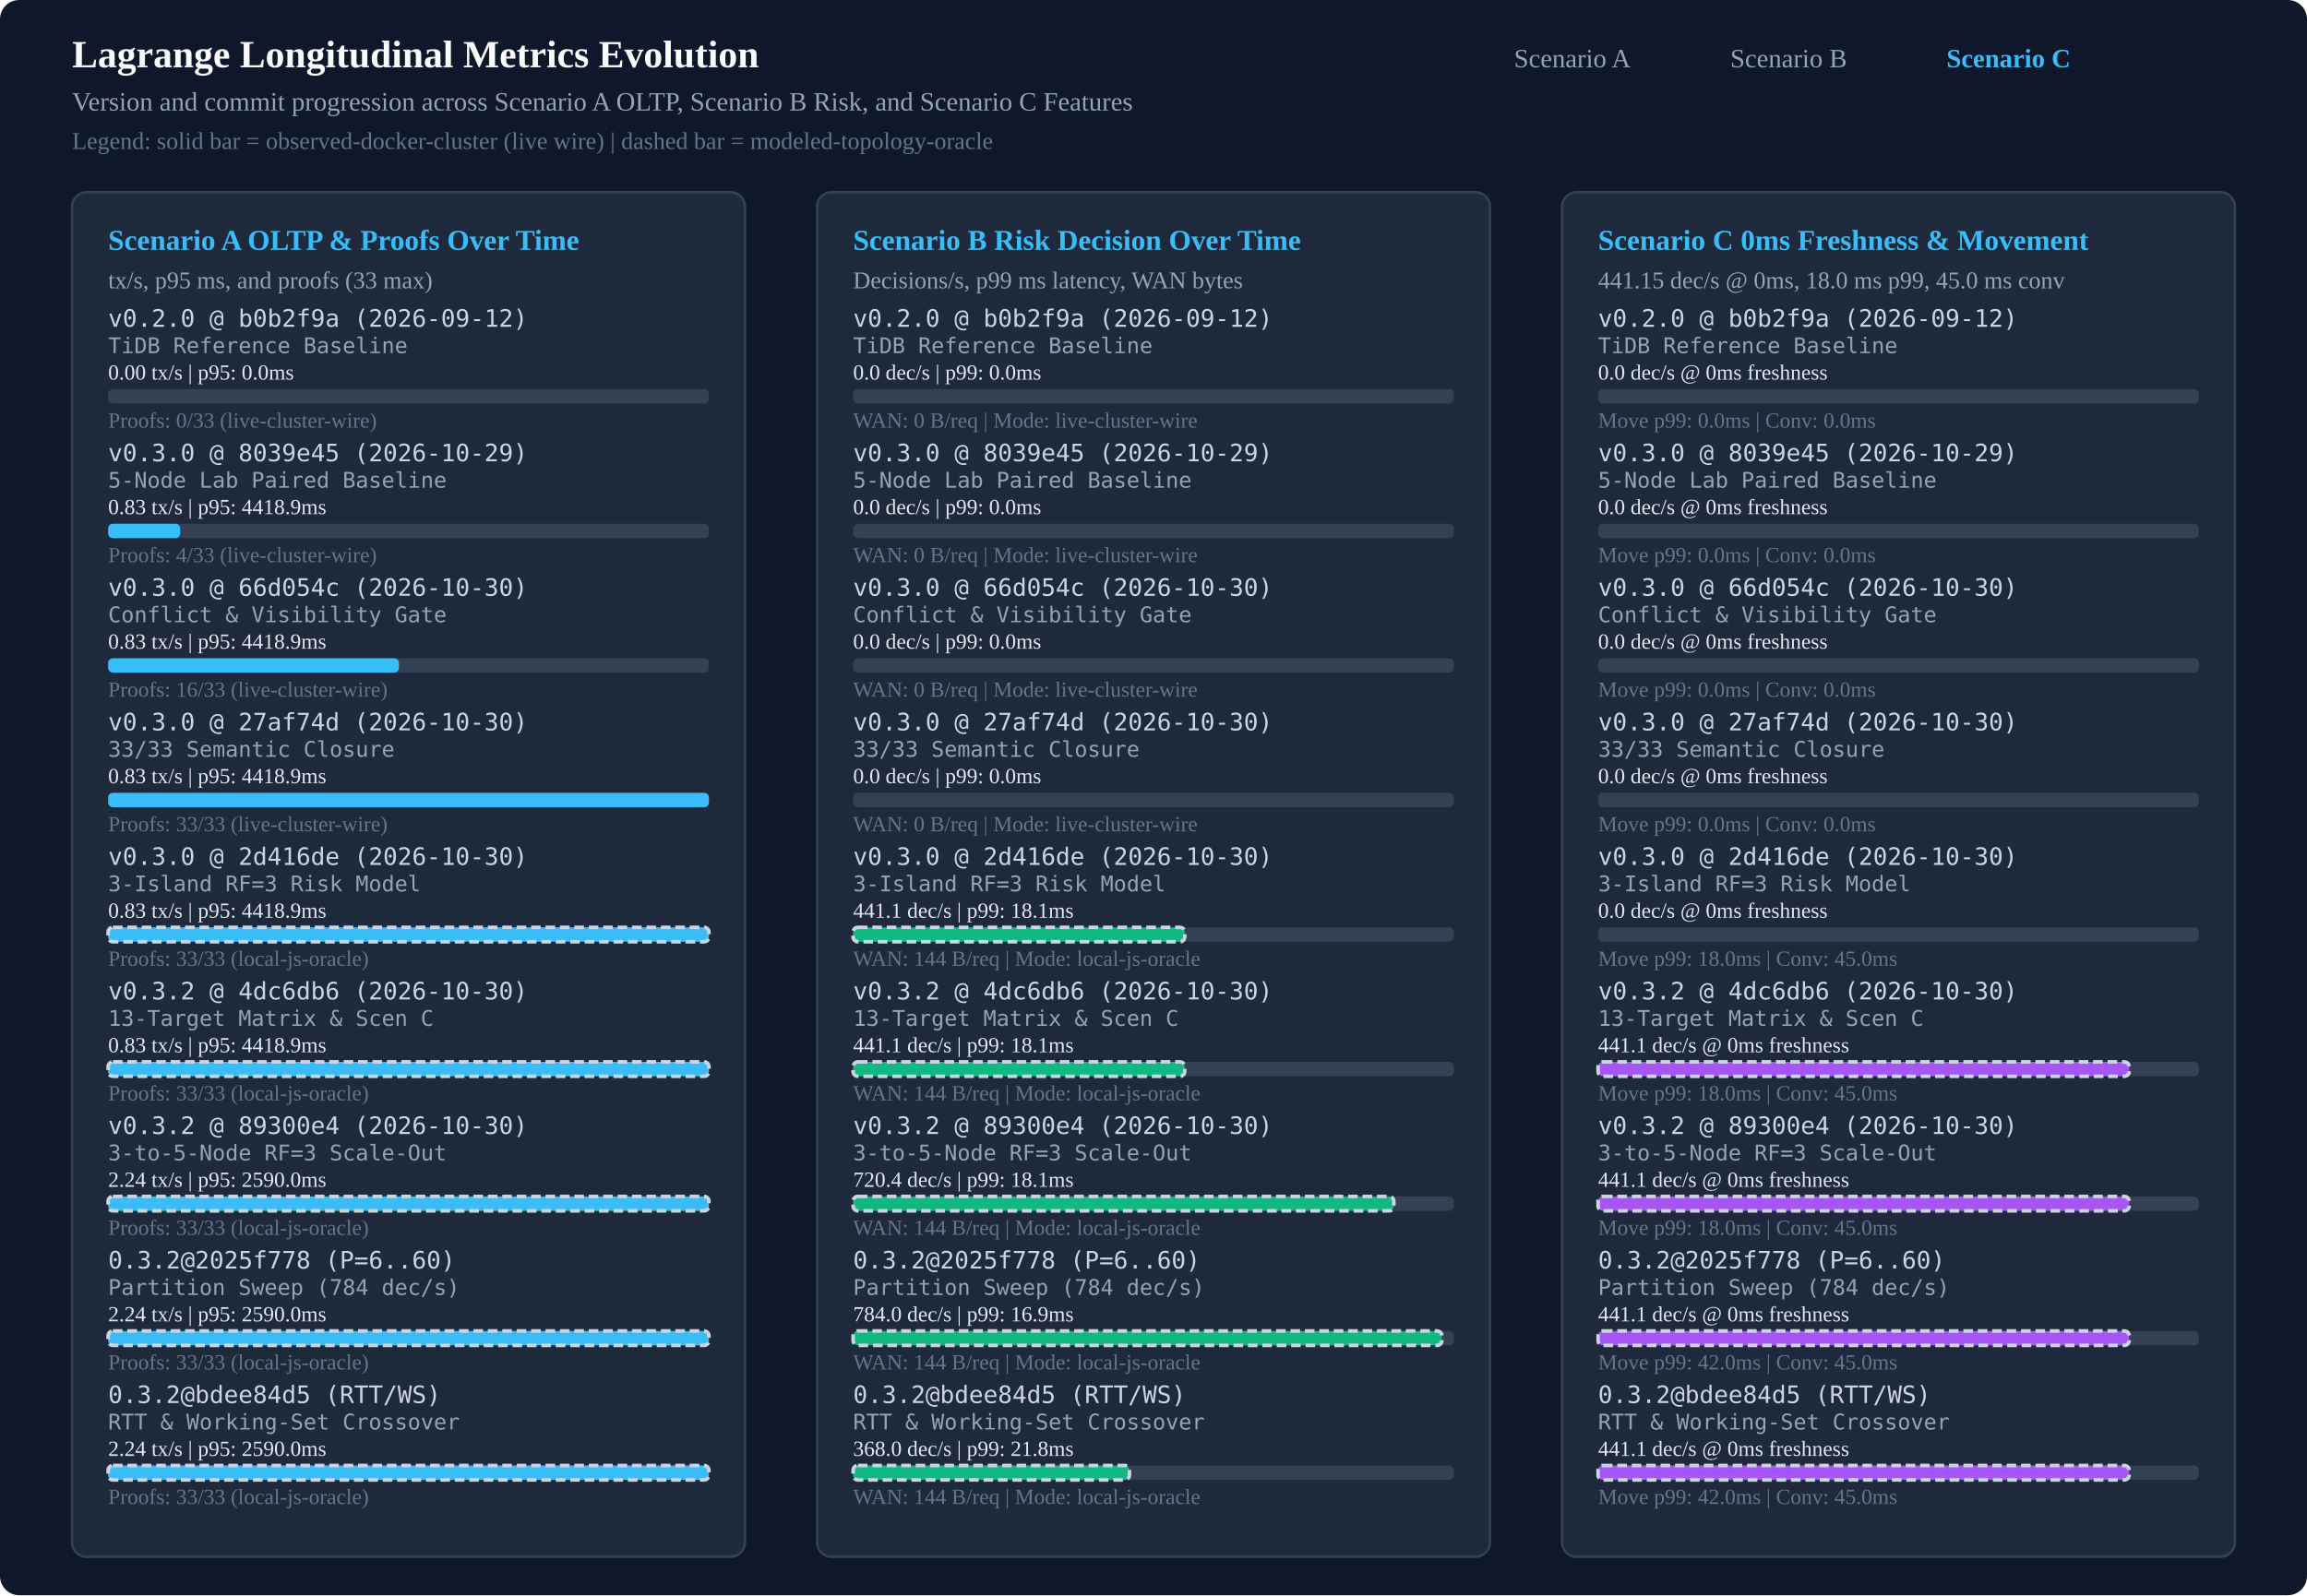
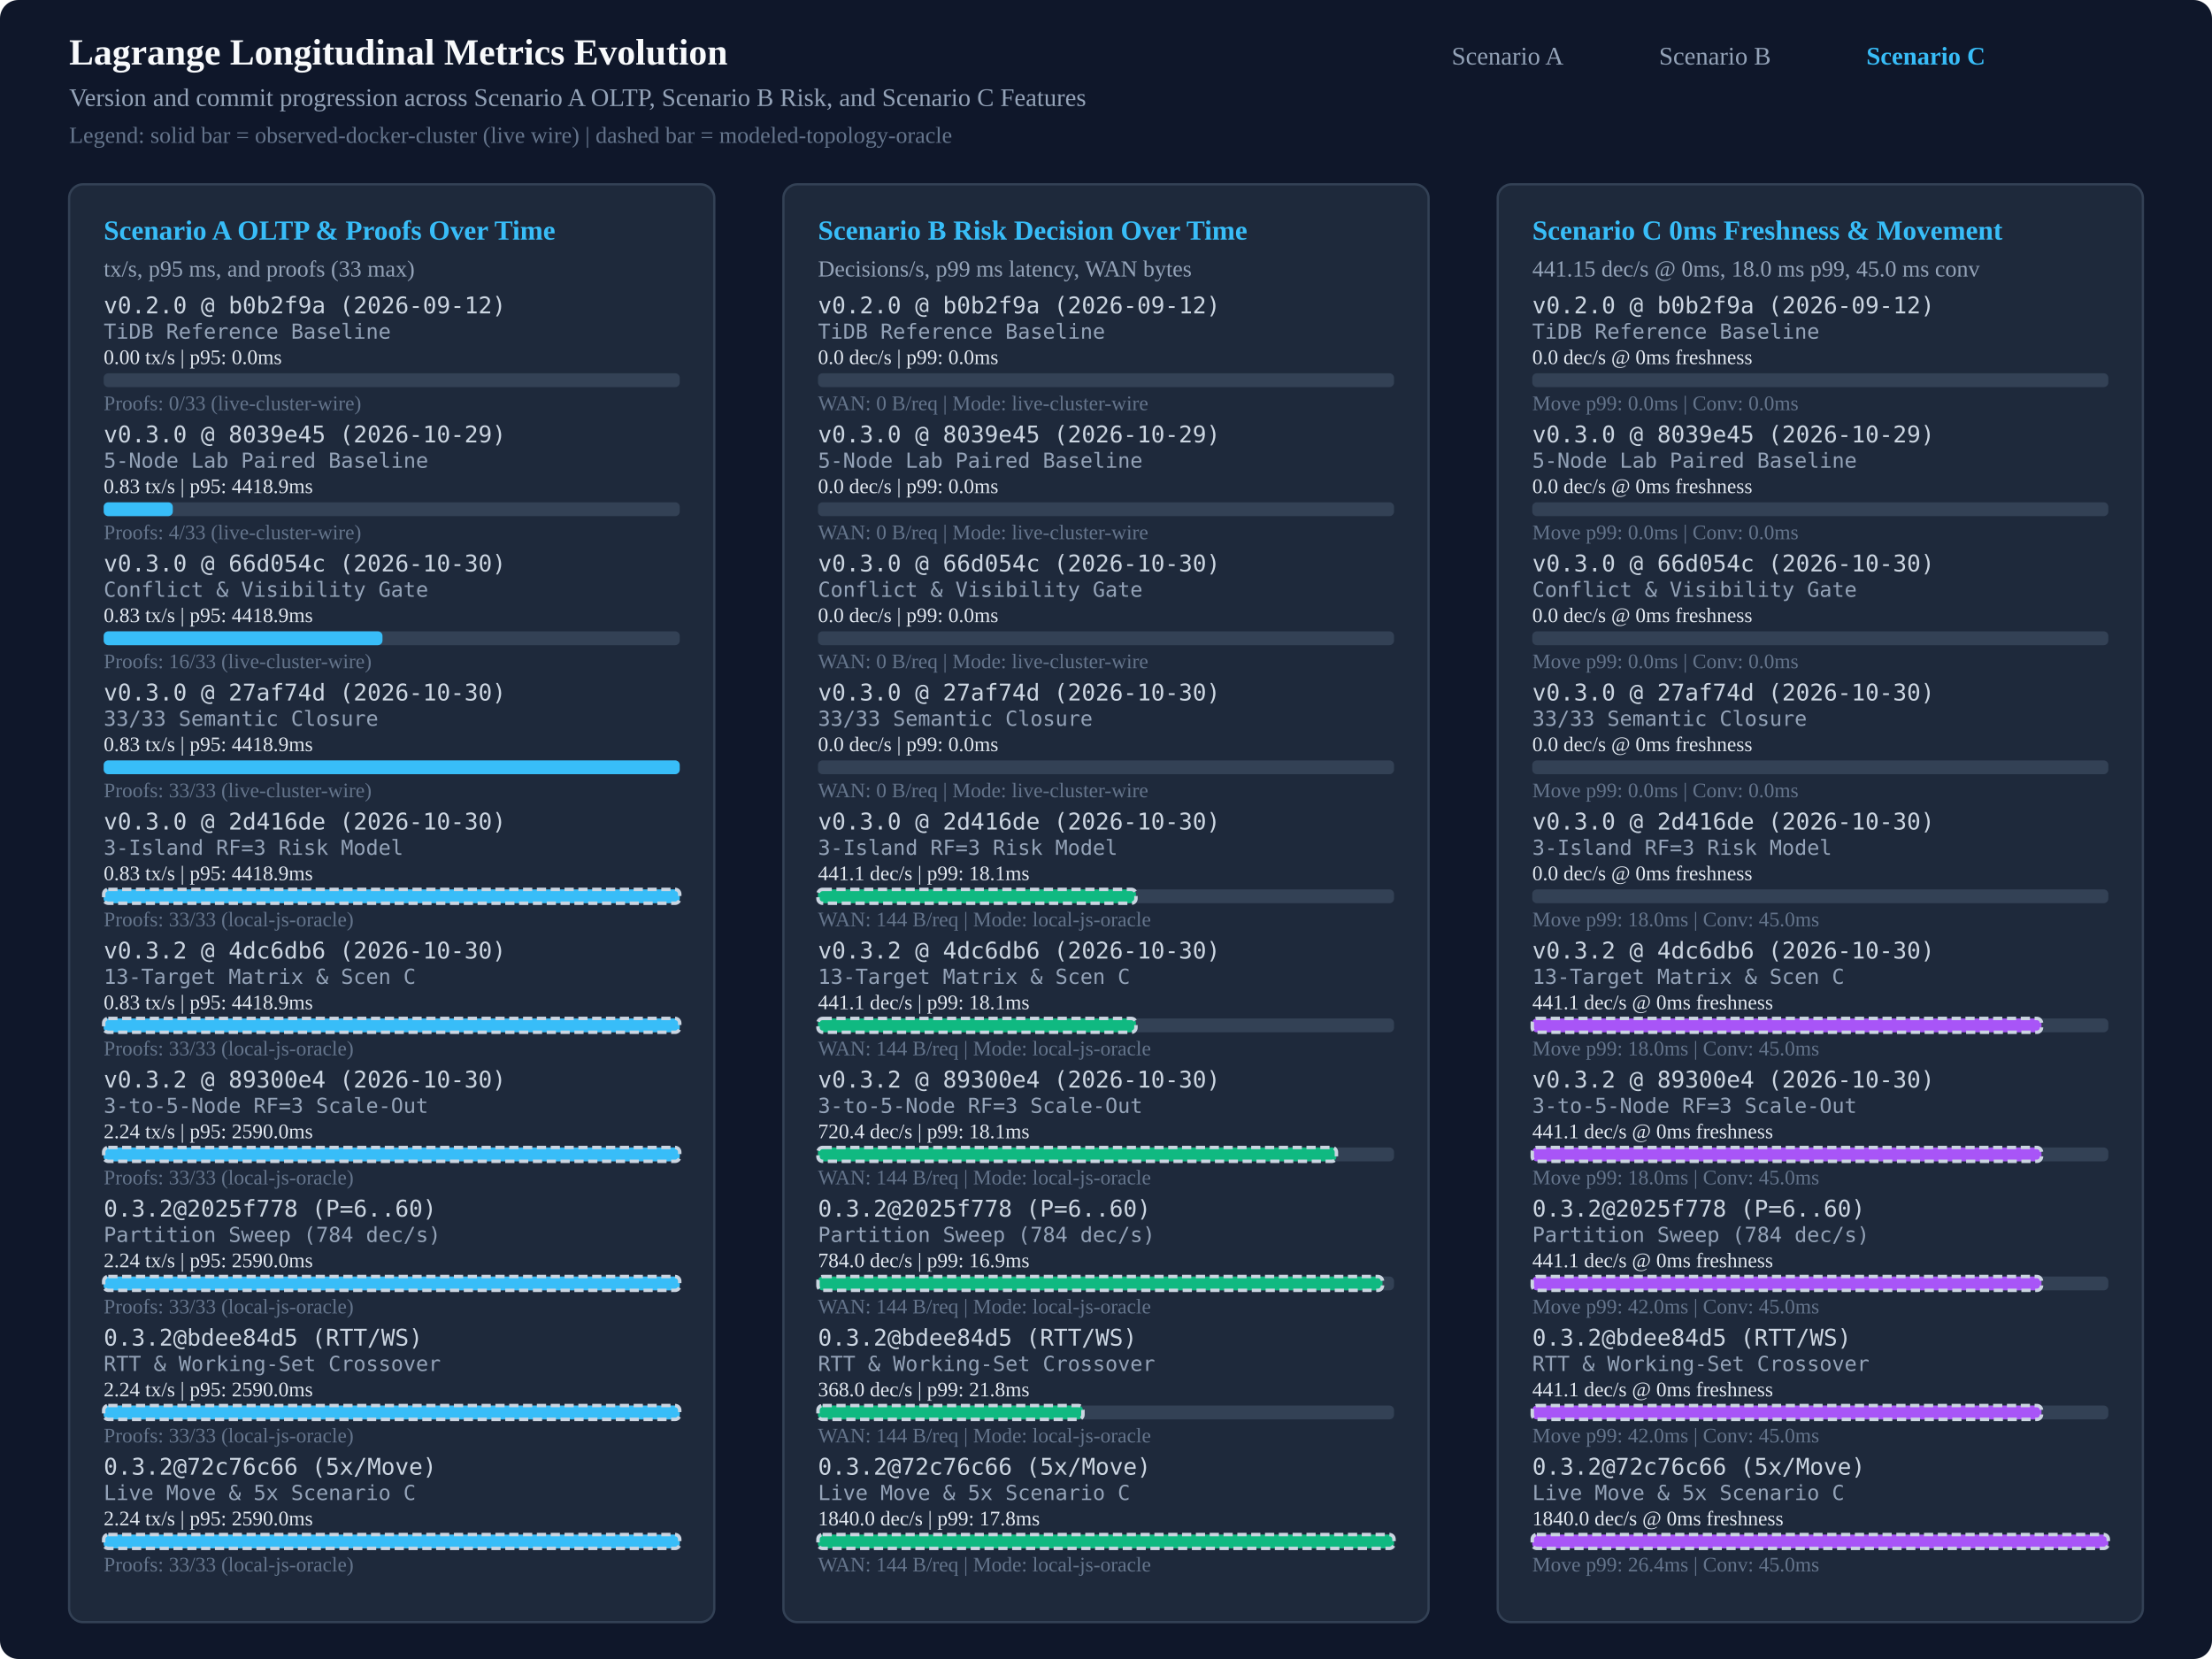
- <svg xmlns="http://www.w3.org/2000/svg" viewBox="0 0 960 664" width="960" height="664">
-   <rect width="960" height="664" fill="#0f172a" rx="8" />
+ <svg xmlns="http://www.w3.org/2000/svg" viewBox="0 0 960 720" width="960" height="720">
+   <rect width="960" height="720" fill="#0f172a" rx="8" />
  <text x="30" y="28" fill="#f8fafc" font-size="16" font-weight="bold">Lagrange Longitudinal Metrics Evolution</text>
  <text x="30" y="46" fill="#94a3b8" font-size="11">Version and commit progression across Scenario A OLTP, Scenario B Risk, and Scenario C Features</text>
  <text x="30" y="62" fill="#64748b" font-size="10">Legend: solid bar = observed-docker-cluster (live wire) | dashed bar = modeled-topology-oracle</text>
  <a href="tidb-reference-scenarios.md#scenario-a-tidb-oltp-baseline">
    <text x="630" y="28" fill="#94a3b8" font-size="11">Scenario A</text>
  </a>
  <a href="tidb-reference-scenarios.md#scenario-b-tidb-distributed-risk-decision">
    <text x="720" y="28" fill="#94a3b8" font-size="11">Scenario B</text>
  </a>
  <a href="tidb-reference-scenarios.md#scenario-c-streaming-feature-risk-decision">
    <text x="810" y="28" fill="#38bdf8" font-size="11" font-weight="bold">Scenario C</text>
  </a>
-   <rect x="30" y="80" width="280" height="568" fill="#1e293b" rx="6" stroke="#334155" />
+   <rect x="30" y="80" width="280" height="624" fill="#1e293b" rx="6" stroke="#334155" />
  <a href="tidb-reference-scenarios.md#scenario-a-tidb-oltp-baseline">
    <text x="45" y="104" fill="#38bdf8" font-size="12" font-weight="bold">Scenario A OLTP &amp; Proofs Over Time</text>
  </a>
  <text x="45" y="120" fill="#94a3b8" font-size="10">tx/s, p95 ms, and proofs (33 max)</text>
  <text x="45" y="136" fill="#cbd5e1" font-size="10" font-family="monospace">v0.2.0 @ b0b2f9a (2026-09-12)</text>
  <text x="45" y="147" fill="#94a3b8" font-size="9" font-family="monospace">TiDB Reference Baseline</text>
  <text x="45" y="158" fill="#e2e8f0" font-size="9">0.00 tx/s | p95: 0.0ms</text>
  <rect x="45" y="162" width="250" height="6" fill="#334155" rx="2" />
  <text x="45" y="178" fill="#64748b" font-size="9">Proofs: 0/33 (live-cluster-wire)</text>
  <text x="45" y="192" fill="#cbd5e1" font-size="10" font-family="monospace">v0.3.0 @ 8039e45 (2026-10-29)</text>
  <text x="45" y="203" fill="#94a3b8" font-size="9" font-family="monospace">5-Node Lab Paired Baseline</text>
  <text x="45" y="214" fill="#e2e8f0" font-size="9">0.83 tx/s | p95: 4418.9ms</text>
  <rect x="45" y="218" width="250" height="6" fill="#334155" rx="2" />
  <rect x="45" y="218" width="30" height="6" fill="#38bdf8" rx="2" />
  <text x="45" y="234" fill="#64748b" font-size="9">Proofs: 4/33 (live-cluster-wire)</text>
  <text x="45" y="248" fill="#cbd5e1" font-size="10" font-family="monospace">v0.3.0 @ 66d054c (2026-10-30)</text>
  <text x="45" y="259" fill="#94a3b8" font-size="9" font-family="monospace">Conflict &amp; Visibility Gate</text>
  <text x="45" y="270" fill="#e2e8f0" font-size="9">0.83 tx/s | p95: 4418.9ms</text>
  <rect x="45" y="274" width="250" height="6" fill="#334155" rx="2" />
  <rect x="45" y="274" width="121" height="6" fill="#38bdf8" rx="2" />
  <text x="45" y="290" fill="#64748b" font-size="9">Proofs: 16/33 (live-cluster-wire)</text>
  <text x="45" y="304" fill="#cbd5e1" font-size="10" font-family="monospace">v0.3.0 @ 27af74d (2026-10-30)</text>
  <text x="45" y="315" fill="#94a3b8" font-size="9" font-family="monospace">33/33 Semantic Closure</text>
  <text x="45" y="326" fill="#e2e8f0" font-size="9">0.83 tx/s | p95: 4418.9ms</text>
  <rect x="45" y="330" width="250" height="6" fill="#334155" rx="2" />
  <rect x="45" y="330" width="250" height="6" fill="#38bdf8" rx="2" />
  <text x="45" y="346" fill="#64748b" font-size="9">Proofs: 33/33 (live-cluster-wire)</text>
  <text x="45" y="360" fill="#cbd5e1" font-size="10" font-family="monospace">v0.3.0 @ 2d416de (2026-10-30)</text>
  <text x="45" y="371" fill="#94a3b8" font-size="9" font-family="monospace">3-Island RF=3 Risk Model</text>
  <text x="45" y="382" fill="#e2e8f0" font-size="9">0.83 tx/s | p95: 4418.9ms</text>
  <rect x="45" y="386" width="250" height="6" fill="#334155" rx="2" />
  <rect x="45" y="386" width="250" height="6" fill="#38bdf8" rx="2" stroke="#cbd5e1" stroke-width="1.5" stroke-dasharray="4,2" />
  <text x="45" y="402" fill="#64748b" font-size="9">Proofs: 33/33 (local-js-oracle)</text>
  <text x="45" y="416" fill="#cbd5e1" font-size="10" font-family="monospace">v0.3.2 @ 4dc6db6 (2026-10-30)</text>
  <text x="45" y="427" fill="#94a3b8" font-size="9" font-family="monospace">13-Target Matrix &amp; Scen C</text>
  <text x="45" y="438" fill="#e2e8f0" font-size="9">0.83 tx/s | p95: 4418.9ms</text>
  <rect x="45" y="442" width="250" height="6" fill="#334155" rx="2" />
  <rect x="45" y="442" width="250" height="6" fill="#38bdf8" rx="2" stroke="#cbd5e1" stroke-width="1.5" stroke-dasharray="4,2" />
  <text x="45" y="458" fill="#64748b" font-size="9">Proofs: 33/33 (local-js-oracle)</text>
  <text x="45" y="472" fill="#cbd5e1" font-size="10" font-family="monospace">v0.3.2 @ 89300e4 (2026-10-30)</text>
  <text x="45" y="483" fill="#94a3b8" font-size="9" font-family="monospace">3-to-5-Node RF=3 Scale-Out</text>
  <text x="45" y="494" fill="#e2e8f0" font-size="9">2.24 tx/s | p95: 2590.0ms</text>
  <rect x="45" y="498" width="250" height="6" fill="#334155" rx="2" />
  <rect x="45" y="498" width="250" height="6" fill="#38bdf8" rx="2" stroke="#cbd5e1" stroke-width="1.5" stroke-dasharray="4,2" />
  <text x="45" y="514" fill="#64748b" font-size="9">Proofs: 33/33 (local-js-oracle)</text>
  <text x="45" y="528" fill="#cbd5e1" font-size="10" font-family="monospace">0.3.2@2025f778 (P=6..60)</text>
  <text x="45" y="539" fill="#94a3b8" font-size="9" font-family="monospace">Partition Sweep (784 dec/s)</text>
  <text x="45" y="550" fill="#e2e8f0" font-size="9">2.24 tx/s | p95: 2590.0ms</text>
  <rect x="45" y="554" width="250" height="6" fill="#334155" rx="2" />
  <rect x="45" y="554" width="250" height="6" fill="#38bdf8" rx="2" stroke="#cbd5e1" stroke-width="1.5" stroke-dasharray="4,2" />
  <text x="45" y="570" fill="#64748b" font-size="9">Proofs: 33/33 (local-js-oracle)</text>
  <text x="45" y="584" fill="#cbd5e1" font-size="10" font-family="monospace">0.3.2@bdee84d5 (RTT/WS)</text>
  <text x="45" y="595" fill="#94a3b8" font-size="9" font-family="monospace">RTT &amp; Working-Set Crossover</text>
  <text x="45" y="606" fill="#e2e8f0" font-size="9">2.24 tx/s | p95: 2590.0ms</text>
  <rect x="45" y="610" width="250" height="6" fill="#334155" rx="2" />
  <rect x="45" y="610" width="250" height="6" fill="#38bdf8" rx="2" stroke="#cbd5e1" stroke-width="1.5" stroke-dasharray="4,2" />
  <text x="45" y="626" fill="#64748b" font-size="9">Proofs: 33/33 (local-js-oracle)</text>
-   <rect x="340" y="80" width="280" height="568" fill="#1e293b" rx="6" stroke="#334155" />
+   <text x="45" y="640" fill="#cbd5e1" font-size="10" font-family="monospace">0.3.2@72c76c66 (5x/Move)</text>
+   <text x="45" y="651" fill="#94a3b8" font-size="9" font-family="monospace">Live Move &amp; 5x Scenario C</text>
+   <text x="45" y="662" fill="#e2e8f0" font-size="9">2.24 tx/s | p95: 2590.0ms</text>
+   <rect x="45" y="666" width="250" height="6" fill="#334155" rx="2" />
+   <rect x="45" y="666" width="250" height="6" fill="#38bdf8" rx="2" stroke="#cbd5e1" stroke-width="1.5" stroke-dasharray="4,2" />
+   <text x="45" y="682" fill="#64748b" font-size="9">Proofs: 33/33 (local-js-oracle)</text>
+   <rect x="340" y="80" width="280" height="624" fill="#1e293b" rx="6" stroke="#334155" />
  <a href="tidb-reference-scenarios.md#scenario-b-tidb-distributed-risk-decision">
    <text x="355" y="104" fill="#38bdf8" font-size="12" font-weight="bold">Scenario B Risk Decision Over Time</text>
  </a>
  <text x="355" y="120" fill="#94a3b8" font-size="10">Decisions/s, p99 ms latency, WAN bytes</text>
  <text x="355" y="136" fill="#cbd5e1" font-size="10" font-family="monospace">v0.2.0 @ b0b2f9a (2026-09-12)</text>
  <text x="355" y="147" fill="#94a3b8" font-size="9" font-family="monospace">TiDB Reference Baseline</text>
  <text x="355" y="158" fill="#e2e8f0" font-size="9">0.0 dec/s | p99: 0.0ms</text>
  <rect x="355" y="162" width="250" height="6" fill="#334155" rx="2" />
  <text x="355" y="178" fill="#64748b" font-size="9">WAN: 0 B/req | Mode: live-cluster-wire</text>
  <text x="355" y="192" fill="#cbd5e1" font-size="10" font-family="monospace">v0.3.0 @ 8039e45 (2026-10-29)</text>
  <text x="355" y="203" fill="#94a3b8" font-size="9" font-family="monospace">5-Node Lab Paired Baseline</text>
  <text x="355" y="214" fill="#e2e8f0" font-size="9">0.0 dec/s | p99: 0.0ms</text>
  <rect x="355" y="218" width="250" height="6" fill="#334155" rx="2" />
  <text x="355" y="234" fill="#64748b" font-size="9">WAN: 0 B/req | Mode: live-cluster-wire</text>
  <text x="355" y="248" fill="#cbd5e1" font-size="10" font-family="monospace">v0.3.0 @ 66d054c (2026-10-30)</text>
  <text x="355" y="259" fill="#94a3b8" font-size="9" font-family="monospace">Conflict &amp; Visibility Gate</text>
  <text x="355" y="270" fill="#e2e8f0" font-size="9">0.0 dec/s | p99: 0.0ms</text>
  <rect x="355" y="274" width="250" height="6" fill="#334155" rx="2" />
  <text x="355" y="290" fill="#64748b" font-size="9">WAN: 0 B/req | Mode: live-cluster-wire</text>
  <text x="355" y="304" fill="#cbd5e1" font-size="10" font-family="monospace">v0.3.0 @ 27af74d (2026-10-30)</text>
  <text x="355" y="315" fill="#94a3b8" font-size="9" font-family="monospace">33/33 Semantic Closure</text>
  <text x="355" y="326" fill="#e2e8f0" font-size="9">0.0 dec/s | p99: 0.0ms</text>
  <rect x="355" y="330" width="250" height="6" fill="#334155" rx="2" />
  <text x="355" y="346" fill="#64748b" font-size="9">WAN: 0 B/req | Mode: live-cluster-wire</text>
  <text x="355" y="360" fill="#cbd5e1" font-size="10" font-family="monospace">v0.3.0 @ 2d416de (2026-10-30)</text>
  <text x="355" y="371" fill="#94a3b8" font-size="9" font-family="monospace">3-Island RF=3 Risk Model</text>
  <text x="355" y="382" fill="#e2e8f0" font-size="9">441.1 dec/s | p99: 18.1ms</text>
  <rect x="355" y="386" width="250" height="6" fill="#334155" rx="2" />
  <rect x="355" y="386" width="138" height="6" fill="#10b981" rx="2" stroke="#cbd5e1" stroke-width="1.5" stroke-dasharray="4,2" />
  <text x="355" y="402" fill="#64748b" font-size="9">WAN: 144 B/req | Mode: local-js-oracle</text>
  <text x="355" y="416" fill="#cbd5e1" font-size="10" font-family="monospace">v0.3.2 @ 4dc6db6 (2026-10-30)</text>
  <text x="355" y="427" fill="#94a3b8" font-size="9" font-family="monospace">13-Target Matrix &amp; Scen C</text>
  <text x="355" y="438" fill="#e2e8f0" font-size="9">441.1 dec/s | p99: 18.1ms</text>
  <rect x="355" y="442" width="250" height="6" fill="#334155" rx="2" />
  <rect x="355" y="442" width="138" height="6" fill="#10b981" rx="2" stroke="#cbd5e1" stroke-width="1.5" stroke-dasharray="4,2" />
  <text x="355" y="458" fill="#64748b" font-size="9">WAN: 144 B/req | Mode: local-js-oracle</text>
  <text x="355" y="472" fill="#cbd5e1" font-size="10" font-family="monospace">v0.3.2 @ 89300e4 (2026-10-30)</text>
  <text x="355" y="483" fill="#94a3b8" font-size="9" font-family="monospace">3-to-5-Node RF=3 Scale-Out</text>
  <text x="355" y="494" fill="#e2e8f0" font-size="9">720.4 dec/s | p99: 18.1ms</text>
  <rect x="355" y="498" width="250" height="6" fill="#334155" rx="2" />
  <rect x="355" y="498" width="225" height="6" fill="#10b981" rx="2" stroke="#cbd5e1" stroke-width="1.5" stroke-dasharray="4,2" />
  <text x="355" y="514" fill="#64748b" font-size="9">WAN: 144 B/req | Mode: local-js-oracle</text>
  <text x="355" y="528" fill="#cbd5e1" font-size="10" font-family="monospace">0.3.2@2025f778 (P=6..60)</text>
  <text x="355" y="539" fill="#94a3b8" font-size="9" font-family="monospace">Partition Sweep (784 dec/s)</text>
  <text x="355" y="550" fill="#e2e8f0" font-size="9">784.0 dec/s | p99: 16.9ms</text>
  <rect x="355" y="554" width="250" height="6" fill="#334155" rx="2" />
  <rect x="355" y="554" width="245" height="6" fill="#10b981" rx="2" stroke="#cbd5e1" stroke-width="1.5" stroke-dasharray="4,2" />
  <text x="355" y="570" fill="#64748b" font-size="9">WAN: 144 B/req | Mode: local-js-oracle</text>
  <text x="355" y="584" fill="#cbd5e1" font-size="10" font-family="monospace">0.3.2@bdee84d5 (RTT/WS)</text>
  <text x="355" y="595" fill="#94a3b8" font-size="9" font-family="monospace">RTT &amp; Working-Set Crossover</text>
  <text x="355" y="606" fill="#e2e8f0" font-size="9">368.0 dec/s | p99: 21.8ms</text>
  <rect x="355" y="610" width="250" height="6" fill="#334155" rx="2" />
  <rect x="355" y="610" width="115" height="6" fill="#10b981" rx="2" stroke="#cbd5e1" stroke-width="1.5" stroke-dasharray="4,2" />
  <text x="355" y="626" fill="#64748b" font-size="9">WAN: 144 B/req | Mode: local-js-oracle</text>
-   <rect x="650" y="80" width="280" height="568" fill="#1e293b" rx="6" stroke="#334155" />
+   <text x="355" y="640" fill="#cbd5e1" font-size="10" font-family="monospace">0.3.2@72c76c66 (5x/Move)</text>
+   <text x="355" y="651" fill="#94a3b8" font-size="9" font-family="monospace">Live Move &amp; 5x Scenario C</text>
+   <text x="355" y="662" fill="#e2e8f0" font-size="9">1840.0 dec/s | p99: 17.8ms</text>
+   <rect x="355" y="666" width="250" height="6" fill="#334155" rx="2" />
+   <rect x="355" y="666" width="250" height="6" fill="#10b981" rx="2" stroke="#cbd5e1" stroke-width="1.5" stroke-dasharray="4,2" />
+   <text x="355" y="682" fill="#64748b" font-size="9">WAN: 144 B/req | Mode: local-js-oracle</text>
+   <rect x="650" y="80" width="280" height="624" fill="#1e293b" rx="6" stroke="#334155" />
  <a href="tidb-reference-scenarios.md#scenario-c-streaming-feature-risk-decision">
    <text x="665" y="104" fill="#38bdf8" font-size="12" font-weight="bold">Scenario C 0ms Freshness &amp; Movement</text>
  </a>
  <text x="665" y="120" fill="#94a3b8" font-size="10">441.15 dec/s @ 0ms, 18.0 ms p99, 45.0 ms conv</text>
  <text x="665" y="136" fill="#cbd5e1" font-size="10" font-family="monospace">v0.2.0 @ b0b2f9a (2026-09-12)</text>
  <text x="665" y="147" fill="#94a3b8" font-size="9" font-family="monospace">TiDB Reference Baseline</text>
  <text x="665" y="158" fill="#e2e8f0" font-size="9">0.0 dec/s @ 0ms freshness</text>
  <rect x="665" y="162" width="250" height="6" fill="#334155" rx="2" />
  <text x="665" y="178" fill="#64748b" font-size="9">Move p99: 0.0ms | Conv: 0.0ms</text>
  <text x="665" y="192" fill="#cbd5e1" font-size="10" font-family="monospace">v0.3.0 @ 8039e45 (2026-10-29)</text>
  <text x="665" y="203" fill="#94a3b8" font-size="9" font-family="monospace">5-Node Lab Paired Baseline</text>
  <text x="665" y="214" fill="#e2e8f0" font-size="9">0.0 dec/s @ 0ms freshness</text>
  <rect x="665" y="218" width="250" height="6" fill="#334155" rx="2" />
  <text x="665" y="234" fill="#64748b" font-size="9">Move p99: 0.0ms | Conv: 0.0ms</text>
  <text x="665" y="248" fill="#cbd5e1" font-size="10" font-family="monospace">v0.3.0 @ 66d054c (2026-10-30)</text>
  <text x="665" y="259" fill="#94a3b8" font-size="9" font-family="monospace">Conflict &amp; Visibility Gate</text>
  <text x="665" y="270" fill="#e2e8f0" font-size="9">0.0 dec/s @ 0ms freshness</text>
  <rect x="665" y="274" width="250" height="6" fill="#334155" rx="2" />
  <text x="665" y="290" fill="#64748b" font-size="9">Move p99: 0.0ms | Conv: 0.0ms</text>
  <text x="665" y="304" fill="#cbd5e1" font-size="10" font-family="monospace">v0.3.0 @ 27af74d (2026-10-30)</text>
  <text x="665" y="315" fill="#94a3b8" font-size="9" font-family="monospace">33/33 Semantic Closure</text>
  <text x="665" y="326" fill="#e2e8f0" font-size="9">0.0 dec/s @ 0ms freshness</text>
  <rect x="665" y="330" width="250" height="6" fill="#334155" rx="2" />
  <text x="665" y="346" fill="#64748b" font-size="9">Move p99: 0.0ms | Conv: 0.0ms</text>
  <text x="665" y="360" fill="#cbd5e1" font-size="10" font-family="monospace">v0.3.0 @ 2d416de (2026-10-30)</text>
  <text x="665" y="371" fill="#94a3b8" font-size="9" font-family="monospace">3-Island RF=3 Risk Model</text>
  <text x="665" y="382" fill="#e2e8f0" font-size="9">0.0 dec/s @ 0ms freshness</text>
  <rect x="665" y="386" width="250" height="6" fill="#334155" rx="2" />
  <text x="665" y="402" fill="#64748b" font-size="9">Move p99: 18.0ms | Conv: 45.0ms</text>
  <text x="665" y="416" fill="#cbd5e1" font-size="10" font-family="monospace">v0.3.2 @ 4dc6db6 (2026-10-30)</text>
  <text x="665" y="427" fill="#94a3b8" font-size="9" font-family="monospace">13-Target Matrix &amp; Scen C</text>
  <text x="665" y="438" fill="#e2e8f0" font-size="9">441.1 dec/s @ 0ms freshness</text>
  <rect x="665" y="442" width="250" height="6" fill="#334155" rx="2" />
  <rect x="665" y="442" width="221" height="6" fill="#a855f7" rx="2" stroke="#cbd5e1" stroke-width="1.5" stroke-dasharray="4,2" />
  <text x="665" y="458" fill="#64748b" font-size="9">Move p99: 18.0ms | Conv: 45.0ms</text>
  <text x="665" y="472" fill="#cbd5e1" font-size="10" font-family="monospace">v0.3.2 @ 89300e4 (2026-10-30)</text>
  <text x="665" y="483" fill="#94a3b8" font-size="9" font-family="monospace">3-to-5-Node RF=3 Scale-Out</text>
  <text x="665" y="494" fill="#e2e8f0" font-size="9">441.1 dec/s @ 0ms freshness</text>
  <rect x="665" y="498" width="250" height="6" fill="#334155" rx="2" />
  <rect x="665" y="498" width="221" height="6" fill="#a855f7" rx="2" stroke="#cbd5e1" stroke-width="1.5" stroke-dasharray="4,2" />
  <text x="665" y="514" fill="#64748b" font-size="9">Move p99: 18.0ms | Conv: 45.0ms</text>
  <text x="665" y="528" fill="#cbd5e1" font-size="10" font-family="monospace">0.3.2@2025f778 (P=6..60)</text>
  <text x="665" y="539" fill="#94a3b8" font-size="9" font-family="monospace">Partition Sweep (784 dec/s)</text>
  <text x="665" y="550" fill="#e2e8f0" font-size="9">441.1 dec/s @ 0ms freshness</text>
  <rect x="665" y="554" width="250" height="6" fill="#334155" rx="2" />
  <rect x="665" y="554" width="221" height="6" fill="#a855f7" rx="2" stroke="#cbd5e1" stroke-width="1.5" stroke-dasharray="4,2" />
  <text x="665" y="570" fill="#64748b" font-size="9">Move p99: 42.0ms | Conv: 45.0ms</text>
  <text x="665" y="584" fill="#cbd5e1" font-size="10" font-family="monospace">0.3.2@bdee84d5 (RTT/WS)</text>
  <text x="665" y="595" fill="#94a3b8" font-size="9" font-family="monospace">RTT &amp; Working-Set Crossover</text>
  <text x="665" y="606" fill="#e2e8f0" font-size="9">441.1 dec/s @ 0ms freshness</text>
  <rect x="665" y="610" width="250" height="6" fill="#334155" rx="2" />
  <rect x="665" y="610" width="221" height="6" fill="#a855f7" rx="2" stroke="#cbd5e1" stroke-width="1.5" stroke-dasharray="4,2" />
  <text x="665" y="626" fill="#64748b" font-size="9">Move p99: 42.0ms | Conv: 45.0ms</text>
+   <text x="665" y="640" fill="#cbd5e1" font-size="10" font-family="monospace">0.3.2@72c76c66 (5x/Move)</text>
+   <text x="665" y="651" fill="#94a3b8" font-size="9" font-family="monospace">Live Move &amp; 5x Scenario C</text>
+   <text x="665" y="662" fill="#e2e8f0" font-size="9">1840.0 dec/s @ 0ms freshness</text>
+   <rect x="665" y="666" width="250" height="6" fill="#334155" rx="2" />
+   <rect x="665" y="666" width="250" height="6" fill="#a855f7" rx="2" stroke="#cbd5e1" stroke-width="1.5" stroke-dasharray="4,2" />
+   <text x="665" y="682" fill="#64748b" font-size="9">Move p99: 26.4ms | Conv: 45.0ms</text>
</svg>
